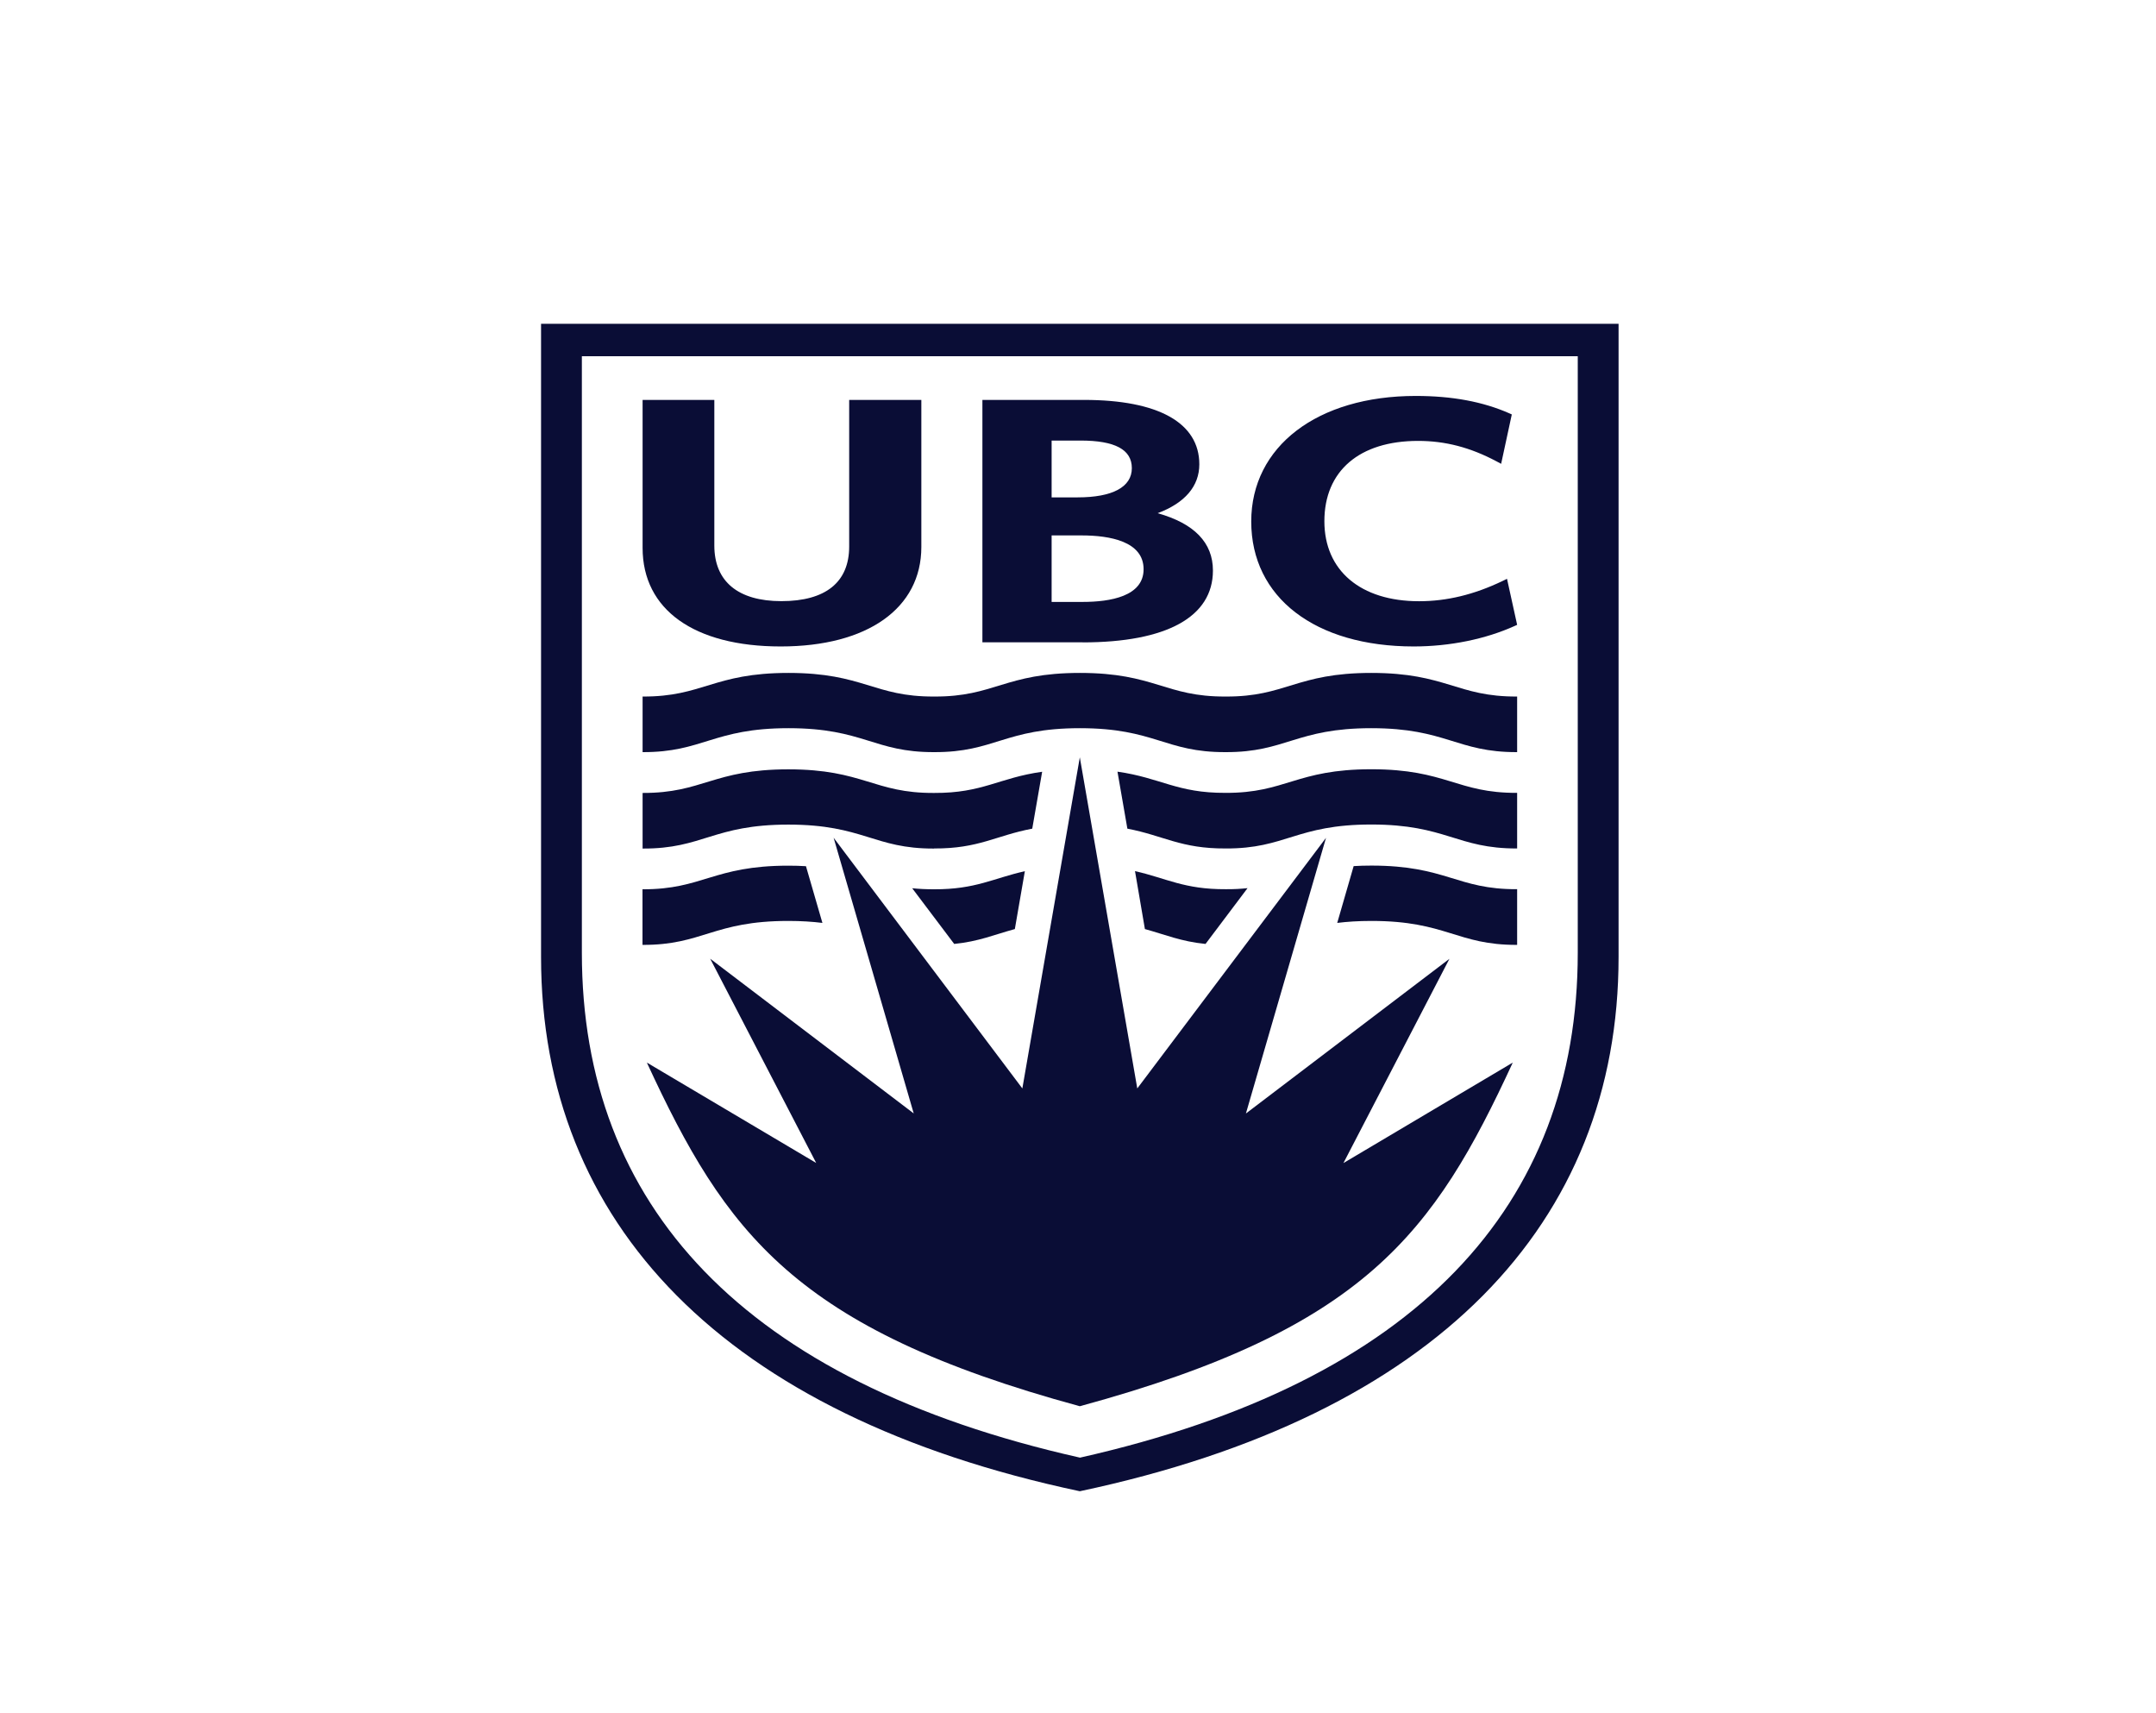
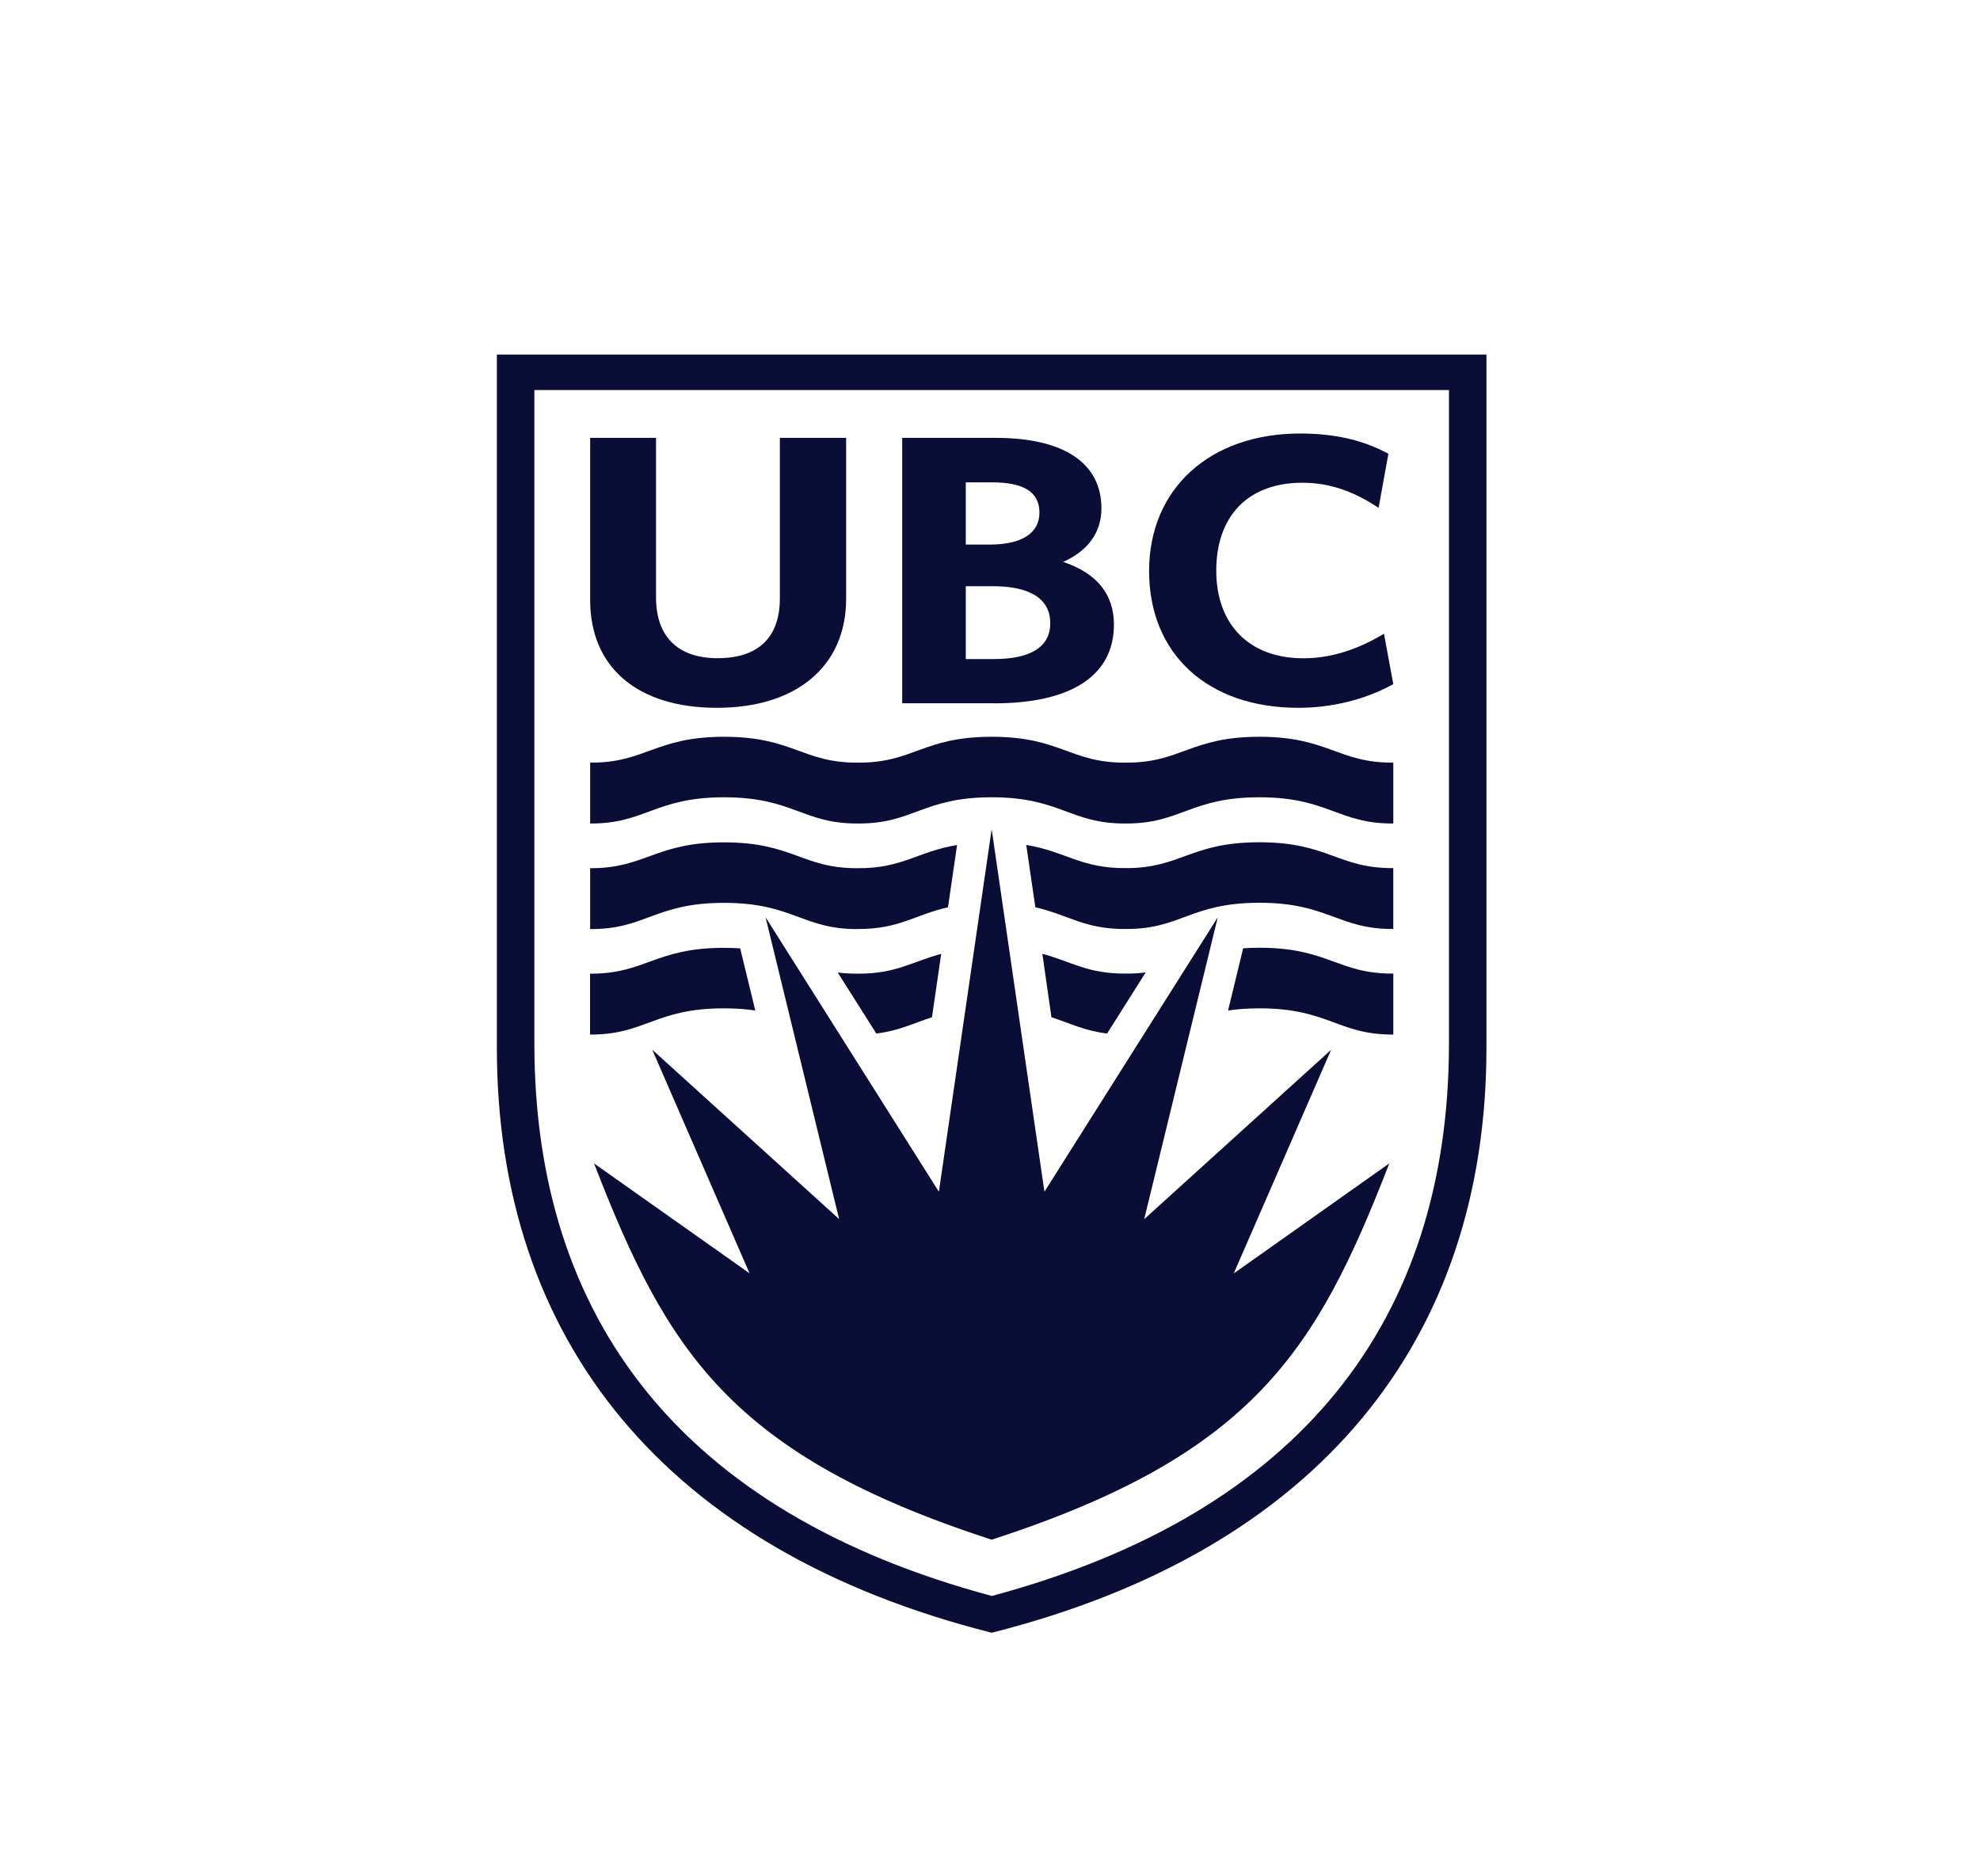
- <svg xmlns="http://www.w3.org/2000/svg" width="214" height="170" viewBox="0 0 214 170" fill="none">
-   <path d="M107.18 75.158L112.884 108.018L131.617 83.148L123.666 110.507L143.868 95.154L133.346 115.425L150.156 105.452C142.334 122.368 135.517 131.851 107.18 139.557C78.843 131.851 72.027 122.368 64.205 105.452L81.015 115.416L70.493 95.145L90.694 110.499L82.743 83.139L101.476 108.018L107.18 75.158Z" fill="#0A0D36" />
-   <path d="M77.493 64.156C68.904 64.156 63.783 60.508 63.783 54.372V39.688H70.903V54.14C70.903 57.702 73.258 59.659 77.558 59.659C81.955 59.659 84.288 57.779 84.288 54.235V39.688H91.451V54.278C91.451 60.371 86.103 64.156 77.493 64.156Z" fill="#0A0D36" />
-   <path d="M107.45 63.744H97.511V39.688H107.601C114.98 39.688 119.042 41.963 119.042 46.082C119.042 48.245 117.616 49.918 114.905 50.931C118.545 51.952 120.393 53.857 120.393 56.621C120.393 61.221 115.801 63.752 107.45 63.752M104.382 59.736H107.45C110.216 59.736 113.511 59.178 113.511 56.492C113.511 53.729 110.162 53.136 107.353 53.136H104.382V59.736ZM104.382 49.36H106.964C110.432 49.36 112.344 48.331 112.344 46.46C112.344 44.614 110.67 43.722 107.245 43.722H104.382V49.36Z" fill="#0A0D36" />
-   <path d="M140.325 64.156C130.526 64.156 124.195 59.29 124.195 51.755C124.195 44.306 130.753 39.294 140.519 39.294C144.138 39.294 147.185 39.86 149.832 41.027L150.058 41.13L149 46.031L148.535 45.782C145.932 44.4 143.458 43.756 140.757 43.756C134.934 43.756 131.455 46.734 131.455 51.729C131.455 56.629 135.053 59.667 140.854 59.667C143.598 59.667 146.31 59.015 149.119 57.668L149.583 57.444L150.588 62.01L150.361 62.113C147.466 63.426 143.901 64.156 140.314 64.156" fill="#0A0D36" />
-   <path d="M107.18 144.655C73.723 137.129 57.755 119.579 57.755 94.57V35.354H156.605V94.57C156.605 119.587 140.638 137.129 107.18 144.664M53.704 32.136V94.974C53.704 121.381 71.789 140.493 107.18 147.994C142.572 140.493 160.656 121.381 160.656 94.974V32.136H53.704Z" fill="#0A0D36" />
-   <path d="M107.18 72.266C114.635 72.266 115.639 74.669 121.646 74.643C127.631 74.669 128.657 72.266 136.111 72.266C143.566 72.266 144.592 74.669 150.588 74.643V69.125C144.603 69.159 143.577 66.782 136.111 66.782C128.646 66.782 127.642 69.159 121.657 69.125C115.65 69.159 114.645 66.782 107.191 66.782C99.737 66.782 98.721 69.159 92.725 69.125C86.741 69.159 85.714 66.782 78.26 66.782C70.806 66.782 69.769 69.159 63.783 69.125V74.643C69.769 74.669 70.795 72.266 78.26 72.266C85.725 72.266 86.741 74.669 92.725 74.643C98.732 74.669 99.737 72.266 107.191 72.266" fill="#0A0D36" />
-   <path d="M111.901 82.238C115.499 82.924 117.206 84.229 121.646 84.203C127.631 84.238 128.657 81.826 136.111 81.826C143.566 81.826 144.592 84.229 150.588 84.203V78.685C144.603 78.719 143.577 76.342 136.111 76.342C128.646 76.342 127.631 78.711 121.646 78.685C116.828 78.711 115.218 77.192 110.918 76.582L111.901 82.238Z" fill="#0A0D36" />
-   <path d="M92.715 84.203C97.155 84.229 98.862 82.916 102.459 82.238L103.442 76.591C99.143 77.192 97.544 78.719 92.715 78.693C86.73 78.728 85.703 76.351 78.249 76.351C70.795 76.351 69.758 78.719 63.783 78.693V84.212C69.769 84.246 70.795 81.835 78.249 81.835C85.703 81.835 86.73 84.238 92.715 84.212" fill="#0A0D36" />
-   <path d="M113.641 92.202C115.671 92.76 117.238 93.438 119.658 93.678L123.828 88.142C123.18 88.211 122.467 88.254 121.668 88.246C117.541 88.271 115.78 87.156 112.658 86.452L113.641 92.202Z" fill="#0A0D36" />
-   <path d="M132.73 91.592C133.702 91.472 134.815 91.395 136.122 91.395C143.577 91.395 144.603 93.798 150.588 93.772V88.245C144.603 88.28 143.577 85.903 136.122 85.903C135.495 85.903 134.912 85.92 134.361 85.954L132.73 91.592Z" fill="#0A0D36" />
-   <path d="M81.631 91.592L79.999 85.963C79.459 85.928 78.876 85.911 78.249 85.911C70.795 85.911 69.758 88.28 63.773 88.254V93.772C69.758 93.798 70.784 91.395 78.249 91.395C79.556 91.395 80.669 91.472 81.641 91.593" fill="#0A0D36" />
-   <path d="M94.713 93.678C97.133 93.438 98.689 92.76 100.731 92.202L101.725 86.46C98.602 87.156 96.842 88.271 92.715 88.254C91.915 88.254 91.202 88.22 90.543 88.151L94.713 93.678Z" fill="#0A0D36" />
+ <svg xmlns="http://www.w3.org/2000/svg" width="114" height="108" viewBox="0 0 114 108" fill="none">
+   <path d="M57.096 47.747L60.134 68.624L70.113 52.823L65.878 70.205L76.64 60.451L71.034 73.329L79.989 66.993C75.822 77.739 72.191 83.764 57.096 88.66C42 83.764 38.369 77.739 34.202 66.993L43.157 73.323L37.552 60.445L48.313 70.199L44.078 52.818L54.057 68.624L57.096 47.747Z" fill="#0A0D36" />
+   <path d="M41.282 40.758C36.706 40.758 33.978 38.44 33.978 34.542V25.214H37.771V34.395C37.771 36.658 39.026 37.901 41.316 37.901C43.658 37.901 44.901 36.707 44.901 34.455V25.214H48.717V34.482C48.717 38.353 45.868 40.758 41.282 40.758Z" fill="#0A0D36" />
+   <path d="M57.24 40.496H51.945V25.214H57.321C61.251 25.214 63.415 26.659 63.415 29.275C63.415 30.649 62.655 31.713 61.211 32.356C63.15 33.005 64.135 34.215 64.135 35.971C64.135 38.893 61.689 40.501 57.24 40.501M55.606 37.95H57.24C58.713 37.95 60.469 37.595 60.469 35.889C60.469 34.133 58.685 33.757 57.188 33.757H55.606V37.95ZM55.606 31.358H56.981C58.828 31.358 59.847 30.704 59.847 29.515C59.847 28.343 58.955 27.776 57.131 27.776H55.606V31.358Z" fill="#0A0D36" />
+   <path d="M74.752 40.758C69.533 40.758 66.16 37.666 66.16 32.879C66.16 28.147 69.653 24.963 74.856 24.963C76.784 24.963 78.407 25.323 79.817 26.064L79.938 26.13L79.374 29.243L79.126 29.085C77.739 28.207 76.421 27.798 74.983 27.798C71.88 27.798 70.027 29.69 70.027 32.863C70.027 35.976 71.944 37.906 75.034 37.906C76.496 37.906 77.941 37.492 79.437 36.636L79.684 36.494L80.22 39.395L80.099 39.46C78.556 40.294 76.657 40.758 74.747 40.758" fill="#0A0D36" />
+   <path d="M57.096 91.898C39.272 87.117 30.767 75.968 30.767 60.08V22.46H83.425V60.08C83.425 75.973 74.919 87.117 57.096 91.904M28.608 20.416V60.336C28.608 77.112 38.242 89.254 57.096 94.019C75.949 89.254 85.583 77.112 85.583 60.336V20.416H28.608Z" fill="#0A0D36" />
+   <path d="M57.096 45.91C61.067 45.91 61.602 47.437 64.802 47.42C67.991 47.437 68.537 45.91 72.508 45.91C76.479 45.91 77.026 47.437 80.22 47.42V43.915C77.032 43.936 76.485 42.426 72.508 42.426C68.532 42.426 67.996 43.936 64.808 43.915C61.608 43.936 61.073 42.426 57.102 42.426C53.131 42.426 52.59 43.936 49.396 43.915C46.208 43.936 45.661 42.426 41.69 42.426C37.719 42.426 37.167 43.936 33.978 43.915V47.42C37.167 47.437 37.714 45.91 41.69 45.91C45.667 45.91 46.208 47.437 49.396 47.42C52.596 47.437 53.131 45.91 57.102 45.91" fill="#0A0D36" />
+   <path d="M59.611 52.245C61.527 52.682 62.437 53.51 64.802 53.494C67.99 53.516 68.537 51.984 72.508 51.984C76.479 51.984 77.025 53.51 80.219 53.494V49.988C77.031 50.01 76.484 48.5 72.508 48.5C68.531 48.5 67.99 50.005 64.802 49.988C62.235 50.005 61.377 49.04 59.087 48.652L59.611 52.245Z" fill="#0A0D36" />
+   <path d="M49.391 53.494C51.756 53.51 52.665 52.676 54.581 52.245L55.105 48.658C52.815 49.039 51.963 50.01 49.391 49.993C46.202 50.015 45.655 48.505 41.685 48.505C37.714 48.505 37.161 50.01 33.978 49.993V53.499C37.167 53.521 37.714 51.989 41.685 51.989C45.655 51.989 46.202 53.516 49.391 53.499" fill="#0A0D36" />
+   <path d="M60.537 58.575C61.619 58.93 62.454 59.36 63.743 59.513L65.964 55.996C65.619 56.04 65.239 56.067 64.813 56.062C62.615 56.078 61.677 55.369 60.014 54.922L60.537 58.575Z" fill="#0A0D36" />
+   <path d="M70.707 58.188C71.225 58.112 71.818 58.063 72.514 58.063C76.485 58.063 77.032 59.59 80.22 59.573V56.062C77.032 56.084 76.485 54.574 72.514 54.574C72.18 54.574 71.869 54.584 71.576 54.606L70.707 58.188Z" fill="#0A0D36" />
+   <path d="M43.486 58.188L42.617 54.611C42.329 54.59 42.018 54.579 41.684 54.579C37.714 54.579 37.161 56.084 33.973 56.067V59.573C37.161 59.589 37.708 58.063 41.684 58.063C42.381 58.063 42.974 58.112 43.492 58.188" fill="#0A0D36" />
+   <path d="M50.455 59.513C51.744 59.36 52.573 58.929 53.66 58.575L54.19 54.928C52.527 55.369 51.589 56.078 49.39 56.067C48.964 56.067 48.584 56.045 48.233 56.002L50.455 59.513Z" fill="#0A0D36" />
</svg>
